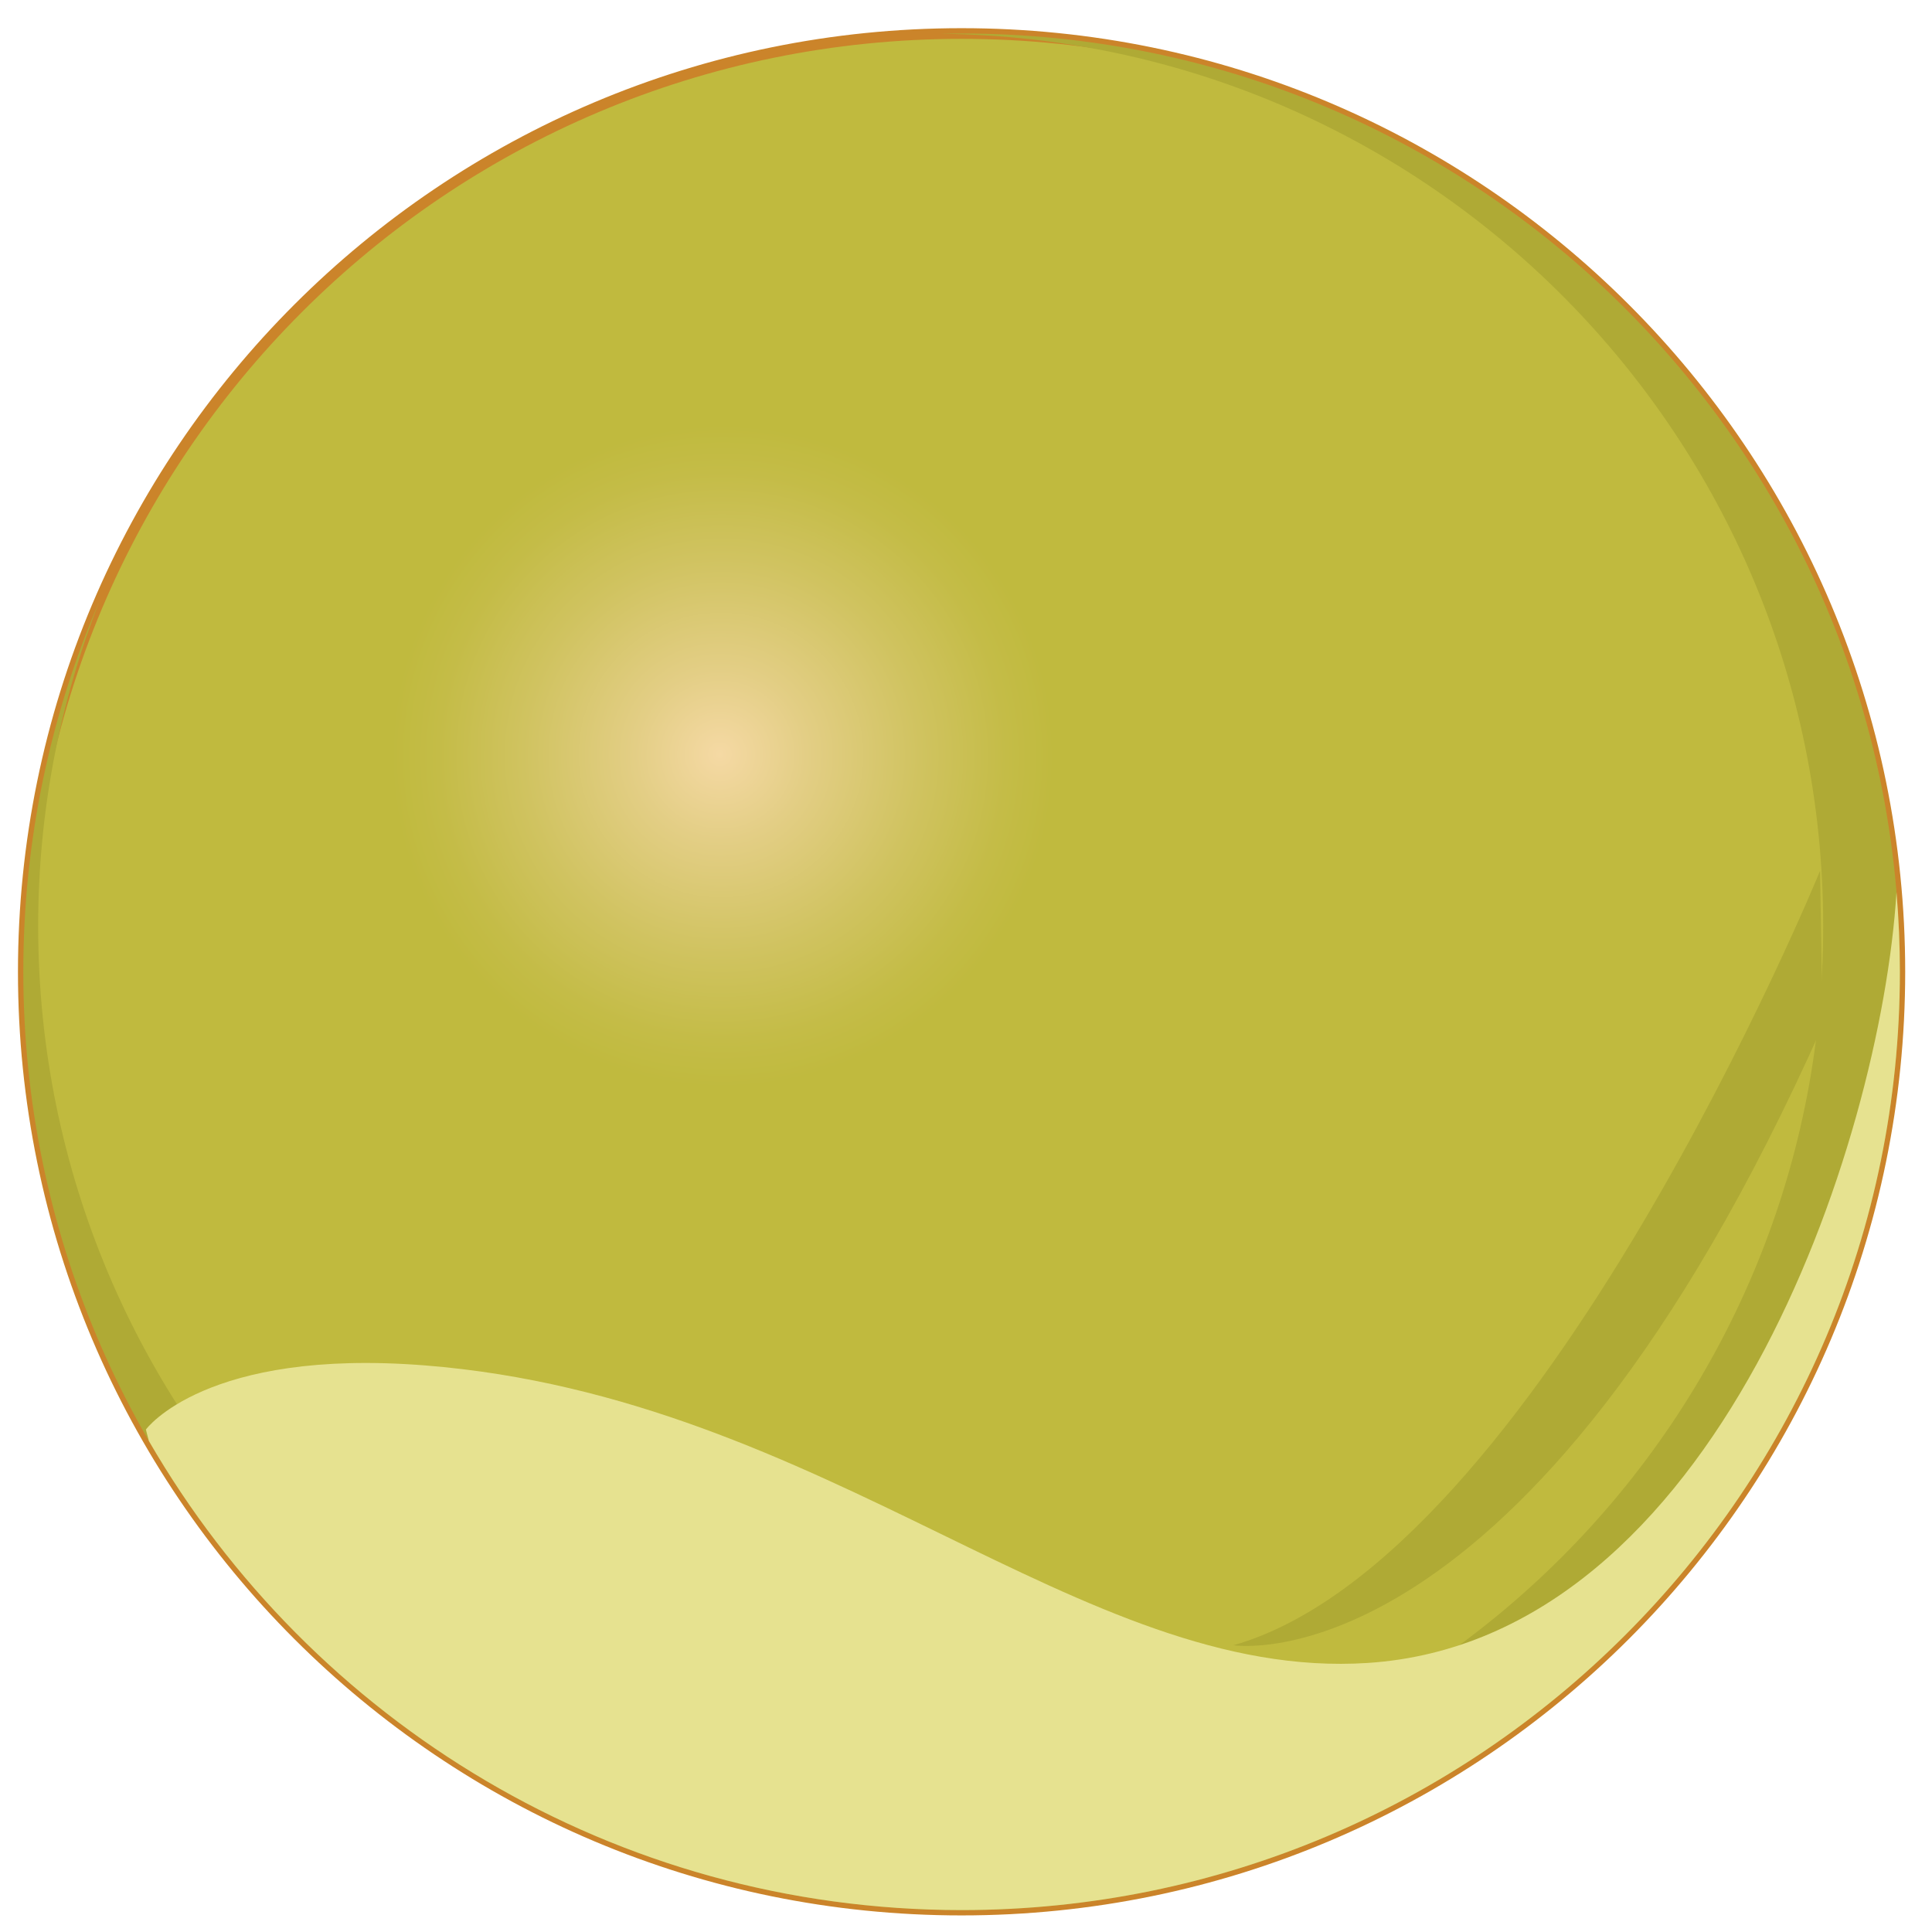
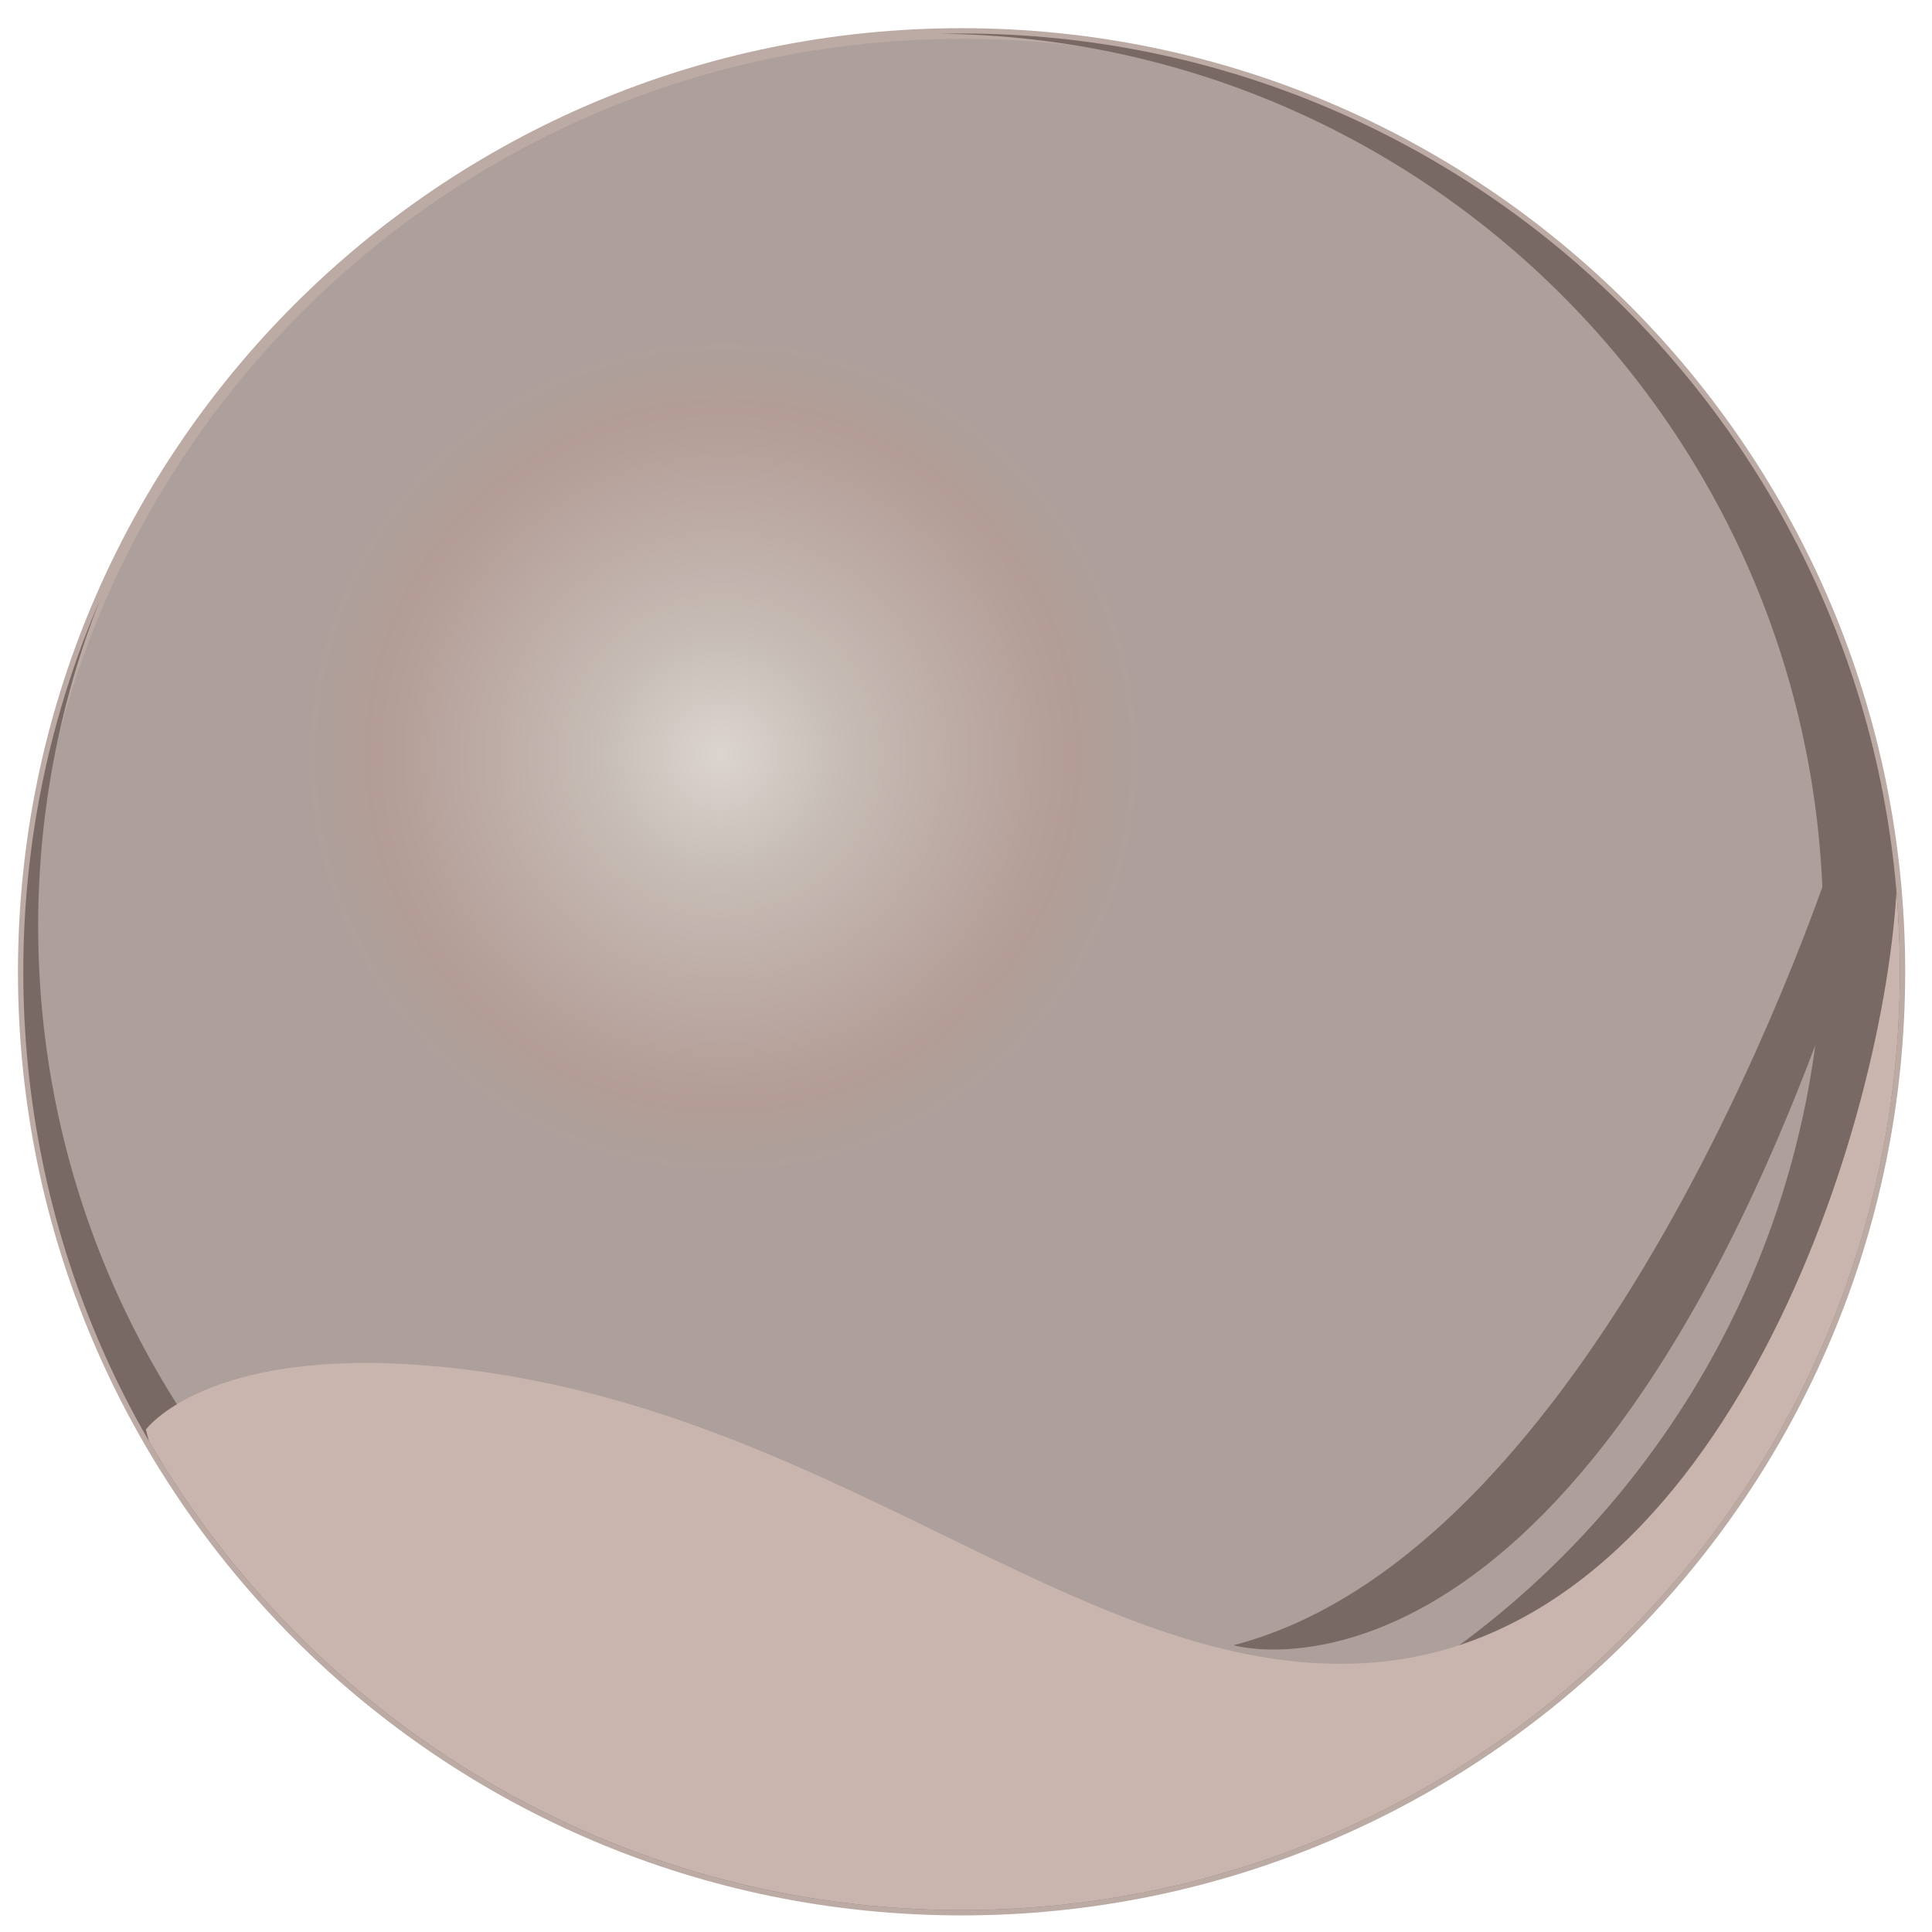
<svg xmlns="http://www.w3.org/2000/svg" version="1.1" x="0px" y="0px" width="181px" height="181px" viewBox="-1.683 -2.64 181 181">
  <defs>
- </defs>
-   <radialGradient id="SVGID_1_" cx="66.106" cy="68.25" r="40.02" fx="65.749" fy="68.018" gradientUnits="userSpaceOnUse">
-     <stop offset="0" style="stop-color:#F5D9A4" />
-     <stop offset="0.201" style="stop-color:#E3CE85" />
-     <stop offset="0.465" style="stop-color:#D0C360" />
-     <stop offset="0.665" style="stop-color:#C4BC47" />
-     <stop offset="0.776" style="stop-color:#C0BA3E" />
-   </radialGradient>
-   <circle fill="url(#SVGID_1_)" stroke="#CB842A" stroke-miterlimit="10" cx="88.403" cy="88.403" r="87.903" />
-   <path fill="#AFAA35" d="M88.403,0.5c-0.646,0-1.288,0.011-1.93,0.024c45.732,0.52,82.65,37.735,82.65,83.59  c0,46.181-37.436,83.616-83.615,83.616c-46.179,0-83.615-37.435-83.615-83.616c0-10.759,2.055-21.033,5.757-30.48  C3.052,64.299,0.5,76.052,0.5,88.403c0,48.549,39.356,87.903,87.903,87.903c48.548,0,87.903-39.354,87.903-87.903  C176.307,39.856,136.951,0.5,88.403,0.5z" />
-   <path fill="#E6E290" d="M176.307,88.403c0-2.51-0.111-4.993-0.317-7.449c-1.487,23.744-16.924,70.053-49.513,72.198  c-26.987,1.776-50.599-24.87-88.332-27.872c-20.588-1.638-26.157,6.003-26.157,6.003s0.086,0.385,0.279,1.079  c15.2,26.27,43.604,43.944,76.137,43.944C136.951,176.307,176.307,136.952,176.307,88.403z" />
-   <path fill="#AFAA35" d="M168.829,78.946c0,0-26.331,64.377-54.947,72.548c0,0,27.374,4.406,55.185-58.038L168.829,78.946z" />
+     <radialGradient id="SVGID_1_" cx="66.106" cy="68.25" r="40.02" fx="65.749" fy="68.018" gradientUnits="userSpaceOnUse">
+       <stop offset="0" style="stop-color:#DCD4D0" />
+       <stop offset="0.284" style="stop-color:#C7BDB6" />
+       <stop offset="0.568" style="stop-color:#BCAAA4" />
+       <stop offset="0.81" style="stop-color:#B39D95" />
+       <stop offset="0.982" style="stop-color:#ADA09C" />
+     </radialGradient>
+   </defs>
+   <circle fill="url(#SVGID_1_)" stroke="#BCAAA4" stroke-miterlimit="10" cx="88.403" cy="88.403" r="87.903" />
+   <path fill="#796964" d="M88.403,0.5c-0.646,0-1.288,0.011-1.93,0.024c45.732,0.52,82.65,37.735,82.65,83.59 c0,46.181-37.436,83.616-83.615,83.616c-46.179,0-83.615-37.435-83.615-83.616c0-10.759,2.055-21.033,5.757-30.48 C3.052,64.299,0.5,76.052,0.5,88.403c0,48.549,39.356,87.903,87.903,87.903c48.548,0,87.903-39.354,87.903-87.903 C176.307,39.856,136.951,0.5,88.403,0.5z" />
+   <path fill="#CAB5AE" d="M176.307,88.403c0-2.51-0.111-4.993-0.317-7.449c-1.487,23.744-16.924,70.053-49.513,72.198 c-26.987,1.776-50.599-24.87-88.332-27.872c-20.588-1.638-26.157,6.003-26.157,6.003s0.086,0.385,0.279,1.079 c15.2,26.27,43.604,43.944,76.137,43.944C136.951,176.307,176.307,136.952,176.307,88.403z" />
+   <path fill="#796964" d="M169.992,77.715c0,0-20.842,64.608-56.11,73.779c0,0,30.505,8.99,55.185-58.038L169.992,77.715z" />
</svg>
